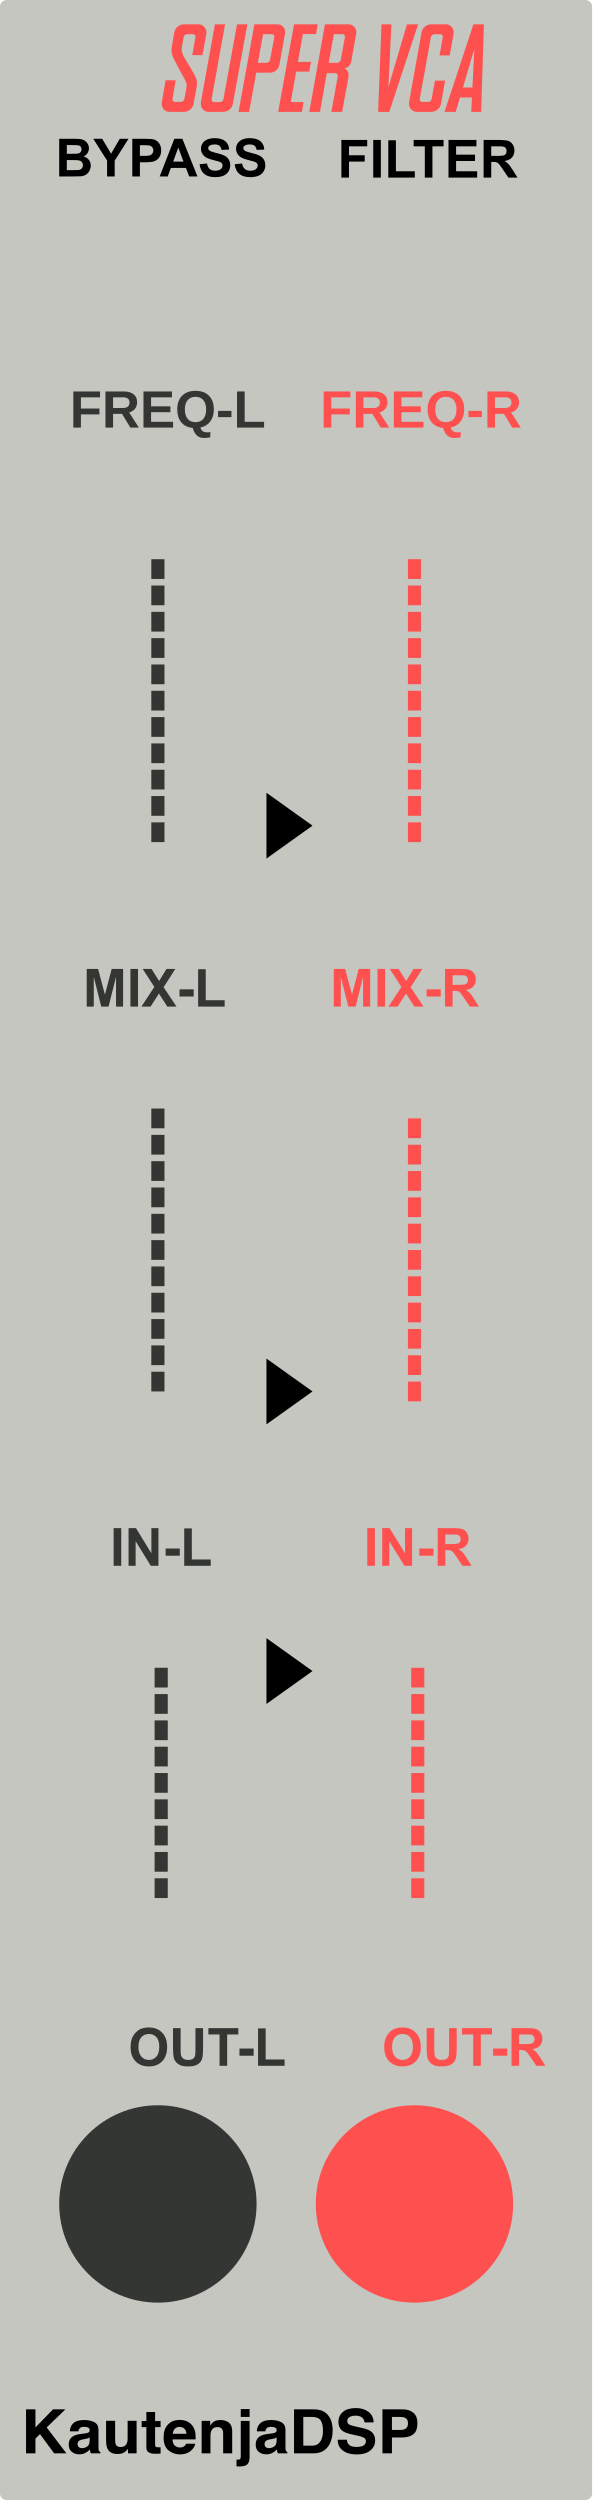
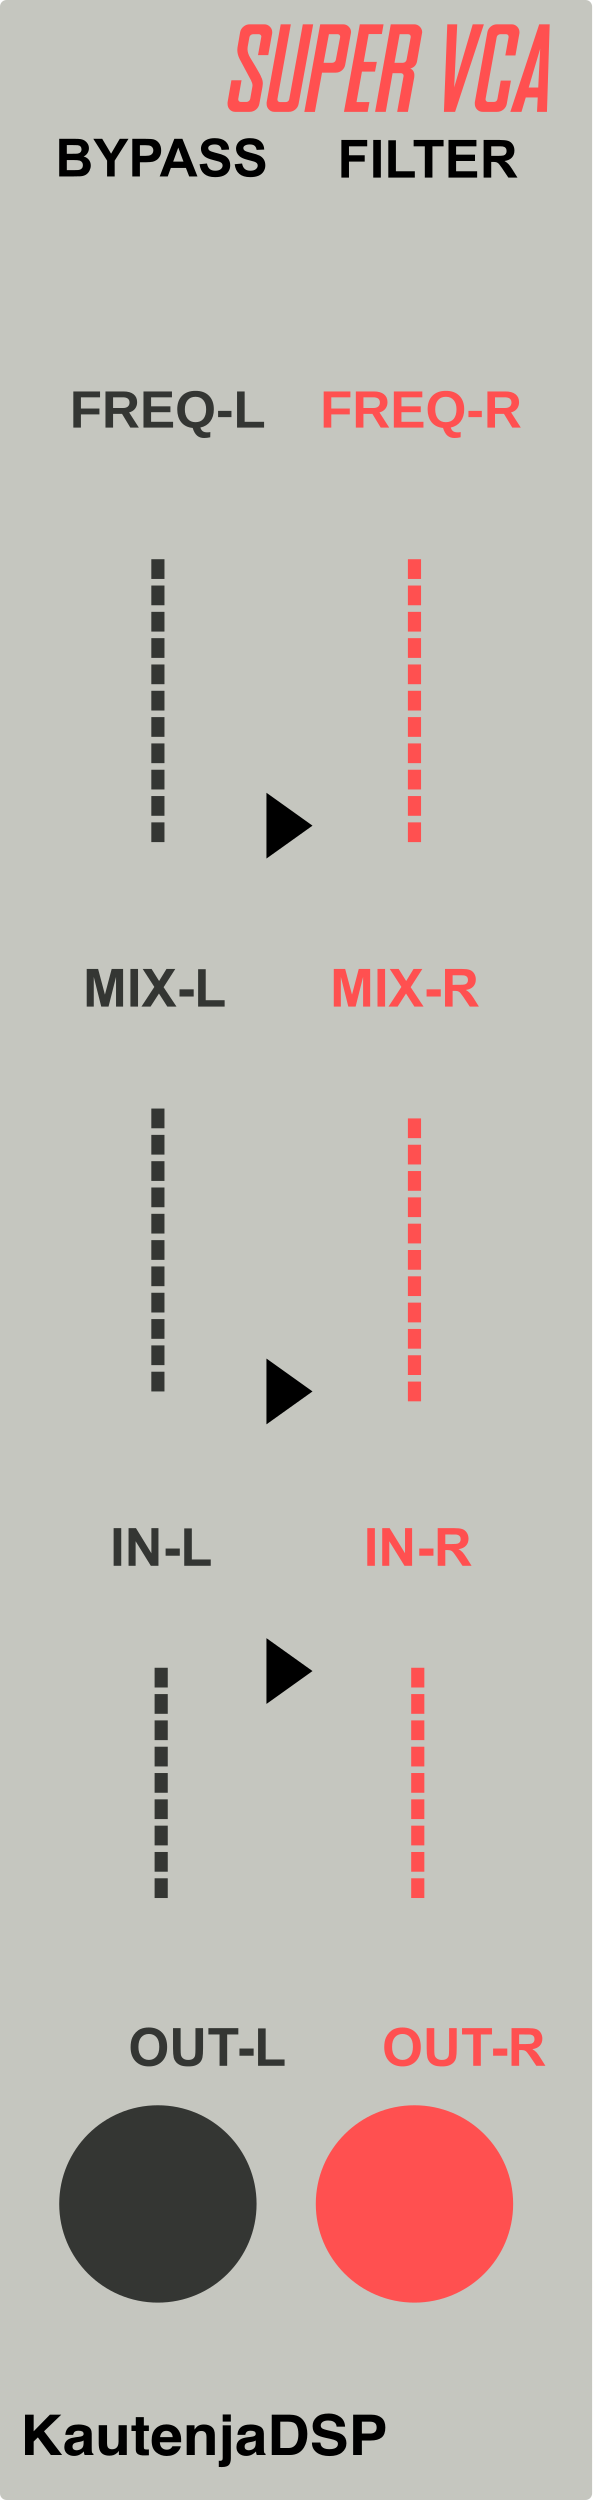
<svg xmlns="http://www.w3.org/2000/svg" width="90px" height="380px" viewBox="0 0 90 380" version="1.1">
  <g id="SuperVCA" stroke="none" stroke-width="1" fill="none" fill-rule="evenodd">
    <g id="bg" fill-rule="nonzero">
-       <g fill="#C5C6BF" id="Background">
-         <rect x="0" y="0" width="90" height="380" rx="1" />
-       </g>
-       <g id="Logo/Panel/LightMode" transform="translate(2, 364)" fill="#000000">
+       <rect id="Background" fill="#C5C6BF" x="0" y="0" width="90" height="380" rx="1" />
+       <g id="Logo/Panel/LightMode" transform="translate(2, 365)" fill="#000000">
        <g id="Logo/Print/LightMode" transform="translate(0, -0)">
-           <path d="M1.958,2.217 L3.386,2.217 L3.386,4.97 L6.067,2.217 L7.943,2.217 L5.096,4.97 L8.089,8.903 L6.223,8.903 L4.078,5.982 L3.386,6.667 L3.386,8.903 L1.958,8.903 L1.958,2.217 Z M11.628,6.499 C11.543,6.55 11.457,6.592 11.371,6.624 C11.284,6.655 11.166,6.685 11.015,6.712 L10.713,6.767 C10.431,6.815 10.228,6.874 10.106,6.944 C9.898,7.061 9.795,7.244 9.795,7.492 C9.795,7.713 9.858,7.873 9.985,7.971 C10.113,8.069 10.267,8.118 10.45,8.118 C10.739,8.118 11.005,8.037 11.248,7.873 C11.492,7.71 11.618,7.412 11.628,6.98 L11.628,6.499 Z M10.812,5.896 C11.061,5.865 11.238,5.828 11.345,5.782 C11.537,5.704 11.632,5.581 11.632,5.415 C11.632,5.212 11.559,5.072 11.413,4.995 C11.267,4.918 11.053,4.88 10.77,4.88 C10.453,4.88 10.228,4.955 10.096,5.106 C10.002,5.218 9.939,5.369 9.908,5.56 L8.612,5.56 C8.64,5.128 8.766,4.772 8.989,4.494 C9.344,4.058 9.953,3.841 10.817,3.841 C11.379,3.841 11.879,3.948 12.316,4.163 C12.752,4.378 12.971,4.783 12.971,5.379 L12.971,7.647 C12.971,7.804 12.974,7.994 12.98,8.218 C12.99,8.388 13.016,8.503 13.06,8.563 C13.104,8.623 13.17,8.673 13.258,8.713 L13.258,8.903 L11.797,8.903 C11.756,8.803 11.728,8.71 11.712,8.622 C11.697,8.534 11.684,8.434 11.675,8.323 C11.489,8.516 11.276,8.681 11.034,8.817 C10.745,8.977 10.418,9.057 10.054,9.057 C9.589,9.057 9.205,8.93 8.902,8.674 C8.598,8.419 8.447,8.056 8.447,7.588 C8.447,6.98 8.69,6.54 9.177,6.268 C9.444,6.119 9.837,6.014 10.355,5.95 L10.812,5.896 Z M15.501,3.959 L15.501,6.939 C15.501,7.22 15.536,7.432 15.605,7.574 C15.727,7.825 15.968,7.951 16.326,7.951 C16.785,7.951 17.099,7.772 17.268,7.415 C17.356,7.222 17.4,6.966 17.4,6.649 L17.4,3.959 L18.762,3.959 L18.762,8.903 L17.457,8.903 L17.457,8.205 L17.441,8.226 C17.424,8.25 17.398,8.288 17.363,8.341 C17.312,8.416 17.253,8.483 17.184,8.54 C16.973,8.722 16.77,8.846 16.573,8.912 C16.377,8.979 16.147,9.012 15.883,9.012 C15.123,9.012 14.611,8.749 14.347,8.223 C14.199,7.932 14.125,7.505 14.125,6.939 L14.125,3.959 L15.501,3.959 Z M19.53,4.925 L19.53,4.004 L20.247,4.004 L20.247,2.625 L21.576,2.625 L21.576,4.004 L22.41,4.004 L22.41,4.925 L21.576,4.925 L21.576,7.538 C21.576,7.74 21.602,7.867 21.656,7.917 C21.709,7.966 21.872,7.991 22.146,7.991 C22.187,7.991 22.23,7.991 22.275,7.989 C22.321,7.988 22.366,7.985 22.41,7.982 L22.41,8.949 L21.774,8.971 C21.139,8.992 20.705,8.887 20.473,8.654 C20.322,8.506 20.247,8.277 20.247,7.969 L20.247,4.925 L19.53,4.925 Z M25.298,4.893 C24.987,4.893 24.746,4.987 24.575,5.174 C24.404,5.362 24.296,5.616 24.252,5.936 L26.34,5.936 C26.318,5.595 26.21,5.335 26.017,5.159 C25.824,4.982 25.584,4.893 25.298,4.893 Z M25.298,3.827 C25.726,3.827 26.111,3.904 26.453,4.058 C26.795,4.213 27.078,4.456 27.301,4.789 C27.502,5.082 27.633,5.422 27.692,5.809 C27.727,6.036 27.741,6.363 27.735,6.789 L24.219,6.789 C24.238,7.285 24.4,7.633 24.705,7.833 C24.89,7.957 25.113,8.019 25.374,8.019 C25.65,8.019 25.875,7.943 26.048,7.792 C26.142,7.71 26.225,7.597 26.297,7.452 L27.669,7.452 C27.634,7.745 27.476,8.043 27.193,8.345 C26.753,8.826 26.137,9.067 25.346,9.067 C24.692,9.067 24.116,8.864 23.616,8.459 C23.117,8.053 22.867,7.394 22.867,6.481 C22.867,5.625 23.092,4.969 23.543,4.512 C23.994,4.055 24.579,3.827 25.298,3.827 Z M31.486,3.841 C32.017,3.841 32.451,3.975 32.789,4.242 C33.127,4.51 33.295,4.954 33.295,5.574 L33.295,8.903 L31.919,8.903 L31.919,5.896 C31.919,5.636 31.883,5.436 31.811,5.297 C31.679,5.043 31.428,4.916 31.057,4.916 C30.601,4.916 30.289,5.102 30.119,5.474 C30.031,5.67 29.987,5.921 29.987,6.227 L29.987,8.903 L28.649,8.903 L28.649,3.968 L29.945,3.968 L29.945,4.689 C30.118,4.435 30.281,4.252 30.435,4.14 C30.711,3.941 31.062,3.841 31.486,3.841 Z M35.939,3.369 L34.596,3.369 L34.596,2.176 L35.939,2.176 L35.939,3.369 Z M33.95,10.886 L33.95,9.851 L34.098,9.862 L34.098,9.862 L34.111,9.863 C34.142,9.864 34.17,9.865 34.196,9.865 C34.327,9.865 34.427,9.834 34.495,9.772 C34.562,9.71 34.596,9.59 34.596,9.411 L34.596,3.981 L35.939,3.981 L35.939,9.434 C35.939,9.933 35.837,10.302 35.633,10.541 C35.435,10.772 35.054,10.891 34.488,10.899 L34.431,10.899 C34.408,10.899 34.378,10.899 34.342,10.898 L34.048,10.888 C34.017,10.887 33.985,10.886 33.95,10.886 Z M40.048,6.499 C39.964,6.55 39.878,6.592 39.792,6.624 C39.705,6.655 39.587,6.685 39.436,6.712 L39.134,6.767 C38.851,6.815 38.649,6.874 38.526,6.944 C38.319,7.061 38.215,7.244 38.215,7.492 C38.215,7.713 38.279,7.873 38.406,7.971 C38.533,8.069 38.688,8.118 38.87,8.118 C39.159,8.118 39.426,8.037 39.669,7.873 C39.912,7.71 40.039,7.412 40.048,6.98 L40.048,6.499 Z M39.233,5.896 C39.481,5.865 39.659,5.828 39.766,5.782 C39.957,5.704 40.053,5.581 40.053,5.415 C40.053,5.212 39.98,5.072 39.834,4.995 C39.688,4.918 39.473,4.88 39.191,4.88 C38.873,4.88 38.649,4.955 38.517,5.106 C38.423,5.218 38.36,5.369 38.328,5.56 L37.032,5.56 C37.061,5.128 37.186,4.772 37.409,4.494 C37.764,4.058 38.374,3.841 39.238,3.841 C39.8,3.841 40.3,3.948 40.736,4.163 C41.173,4.378 41.391,4.783 41.391,5.379 L41.391,7.647 C41.391,7.804 41.395,7.994 41.401,8.218 C41.41,8.388 41.437,8.503 41.481,8.563 C41.525,8.623 41.591,8.673 41.679,8.713 L41.679,8.903 L40.218,8.903 C40.177,8.803 40.149,8.71 40.133,8.622 C40.117,8.534 40.105,8.434 40.095,8.323 C39.91,8.516 39.696,8.681 39.455,8.817 C39.166,8.977 38.839,9.057 38.474,9.057 C38.009,9.057 37.625,8.93 37.322,8.674 C37.019,8.419 36.867,8.056 36.867,7.588 C36.867,6.98 37.111,6.54 37.598,6.268 C37.865,6.119 38.258,6.014 38.776,5.95 L39.233,5.896 Z M44.101,3.378 L44.101,7.742 L45.439,7.742 C46.124,7.742 46.602,7.417 46.872,6.767 C47.02,6.41 47.093,5.985 47.093,5.492 C47.093,4.811 46.983,4.289 46.761,3.925 C46.54,3.56 46.099,3.378 45.439,3.378 L44.101,3.378 Z M45.684,2.217 C46.115,2.223 46.473,2.271 46.759,2.362 C47.246,2.516 47.64,2.799 47.942,3.21 C48.184,3.543 48.349,3.903 48.436,4.29 C48.524,4.677 48.568,5.046 48.568,5.397 C48.568,6.286 48.383,7.039 48.012,7.656 C47.51,8.487 46.734,8.903 45.684,8.903 L42.692,8.903 L42.692,2.217 L45.684,2.217 Z M50.713,6.839 C50.757,7.145 50.843,7.373 50.972,7.524 C51.207,7.799 51.611,7.937 52.183,7.937 C52.525,7.937 52.803,7.901 53.017,7.828 C53.422,7.689 53.625,7.43 53.625,7.052 C53.625,6.832 53.524,6.661 53.323,6.54 C53.132,6.428 52.838,6.328 52.44,6.241 L51.641,6.068 C50.918,5.911 50.419,5.74 50.142,5.555 C49.674,5.247 49.44,4.765 49.44,4.108 C49.44,3.51 49.666,3.012 50.119,2.616 C50.571,2.22 51.236,2.022 52.112,2.022 C52.844,2.022 53.469,2.208 53.985,2.582 C54.502,2.955 54.773,3.497 54.798,4.208 L53.403,4.208 C53.378,3.806 53.196,3.52 52.857,3.351 C52.631,3.239 52.349,3.183 52.013,3.183 C51.639,3.183 51.341,3.256 51.118,3.401 C50.895,3.546 50.783,3.748 50.783,4.009 C50.783,4.237 50.883,4.41 51.084,4.527 L51.113,4.544 C51.249,4.619 51.532,4.707 51.963,4.808 L53.215,5.097 C53.74,5.218 54.135,5.38 54.402,5.583 C54.817,5.897 55.024,6.352 55.024,6.948 C55.024,7.559 54.782,8.066 54.296,8.47 C53.811,8.874 53.125,9.076 52.239,9.076 C51.335,9.076 50.623,8.877 50.105,8.479 C49.586,8.081 49.327,7.535 49.327,6.839 L50.713,6.839 Z M60.01,4.344 C60.01,3.996 59.915,3.748 59.725,3.6 C59.535,3.452 59.269,3.378 58.926,3.378 L57.574,3.378 L57.574,5.347 L58.926,5.347 C59.269,5.347 59.535,5.267 59.725,5.106 C59.915,4.946 60.01,4.692 60.01,4.344 Z M61.448,4.335 C61.448,5.124 61.24,5.682 60.825,6.009 C60.411,6.336 59.819,6.499 59.049,6.499 L57.574,6.499 L57.574,8.903 L56.132,8.903 L56.132,2.217 L59.157,2.217 C59.855,2.217 60.411,2.389 60.825,2.734 C61.24,3.079 61.448,3.612 61.448,4.335 Z" id="KautenjaDSP" />
+           <path d="M1.802,2.032 L3.117,2.032 L3.117,4.556 L5.585,2.032 L7.312,2.032 L4.692,4.556 L7.447,8.161 L5.729,8.161 L3.755,5.483 L3.117,6.111 L3.117,8.161 L1.802,8.161 L1.802,2.032 Z M10.705,5.957 C10.627,6.005 10.548,6.043 10.468,6.072 C10.389,6.101 10.28,6.128 10.141,6.153 L9.863,6.203 C9.603,6.247 9.416,6.301 9.304,6.365 C9.113,6.473 9.017,6.641 9.017,6.868 C9.017,7.07 9.076,7.217 9.193,7.307 C9.31,7.397 9.452,7.442 9.62,7.442 C9.886,7.442 10.131,7.367 10.356,7.217 C10.58,7.068 10.696,6.795 10.705,6.398 L10.705,5.957 Z M9.954,5.404 C10.183,5.377 10.346,5.342 10.445,5.3 C10.621,5.228 10.709,5.116 10.709,4.964 C10.709,4.778 10.642,4.65 10.507,4.579 C10.373,4.508 10.176,4.473 9.915,4.473 C9.623,4.473 9.416,4.542 9.295,4.681 C9.208,4.783 9.15,4.922 9.121,5.097 L7.928,5.097 C7.954,4.7 8.07,4.374 8.275,4.119 C8.602,3.72 9.163,3.521 9.959,3.521 C10.476,3.521 10.936,3.619 11.338,3.816 C11.74,4.013 11.941,4.384 11.941,4.93 L11.941,7.009 C11.941,7.154 11.944,7.328 11.95,7.533 C11.959,7.689 11.983,7.794 12.024,7.849 C12.064,7.905 12.125,7.951 12.206,7.987 L12.206,8.161 L10.861,8.161 C10.823,8.07 10.797,7.984 10.783,7.903 C10.768,7.823 10.757,7.732 10.748,7.629 C10.578,7.806 10.381,7.958 10.158,8.082 C9.892,8.229 9.591,8.303 9.256,8.303 C8.828,8.303 8.474,8.186 8.195,7.951 C7.916,7.717 7.776,7.385 7.776,6.955 C7.776,6.398 8.001,5.995 8.449,5.745 C8.695,5.61 9.056,5.512 9.533,5.454 L9.954,5.404 Z M14.271,3.629 L14.271,6.361 C14.271,6.619 14.303,6.813 14.366,6.943 C14.479,7.173 14.701,7.288 15.03,7.288 C15.453,7.288 15.742,7.124 15.898,6.797 C15.979,6.62 16.019,6.386 16.019,6.095 L16.019,3.629 L17.273,3.629 L17.273,8.161 L16.071,8.161 L16.071,7.521 L16.056,7.541 C16.041,7.562 16.017,7.597 15.985,7.646 C15.938,7.715 15.883,7.776 15.82,7.829 C15.626,7.995 15.439,8.109 15.258,8.17 C15.077,8.231 14.865,8.261 14.622,8.261 C13.923,8.261 13.451,8.02 13.208,7.538 C13.072,7.271 13.004,6.879 13.004,6.361 L13.004,3.629 L14.271,3.629 Z M17.98,4.514 L17.98,3.67 L18.64,3.67 L18.64,2.406 L19.863,2.406 L19.863,3.67 L20.631,3.67 L20.631,4.514 L19.863,4.514 L19.863,6.91 C19.863,7.095 19.888,7.211 19.937,7.257 C19.986,7.303 20.137,7.325 20.388,7.325 C20.426,7.325 20.466,7.325 20.508,7.323 C20.549,7.322 20.591,7.32 20.631,7.317 L20.631,8.203 L20.045,8.224 C19.461,8.243 19.062,8.146 18.848,7.933 C18.709,7.797 18.64,7.587 18.64,7.305 L18.64,4.514 L17.98,4.514 Z M23.291,4.485 C23.004,4.485 22.782,4.571 22.625,4.743 C22.467,4.915 22.368,5.148 22.327,5.442 L24.249,5.442 C24.229,5.129 24.13,4.891 23.952,4.729 C23.774,4.566 23.554,4.485 23.291,4.485 Z M23.291,3.508 C23.684,3.508 24.038,3.579 24.354,3.72 C24.669,3.862 24.929,4.085 25.134,4.39 C25.32,4.659 25.44,4.971 25.495,5.325 C25.526,5.533 25.539,5.833 25.534,6.224 L22.297,6.224 C22.314,6.678 22.463,6.997 22.744,7.18 C22.915,7.294 23.12,7.35 23.36,7.35 C23.615,7.35 23.821,7.281 23.98,7.143 C24.067,7.068 24.144,6.964 24.21,6.831 L25.473,6.831 C25.441,7.1 25.295,7.373 25.035,7.65 C24.63,8.091 24.063,8.311 23.334,8.311 C22.732,8.311 22.202,8.125 21.742,7.754 C21.282,7.382 21.052,6.778 21.052,5.941 C21.052,5.156 21.26,4.555 21.675,4.136 C22.09,3.717 22.628,3.508 23.291,3.508 Z M28.987,3.521 C29.476,3.521 29.876,3.643 30.187,3.889 C30.497,4.134 30.653,4.541 30.653,5.109 L30.653,8.161 L29.386,8.161 L29.386,5.404 C29.386,5.166 29.353,4.983 29.286,4.855 C29.165,4.623 28.933,4.506 28.592,4.506 C28.173,4.506 27.885,4.677 27.729,5.018 C27.648,5.198 27.607,5.428 27.607,5.708 L27.607,8.161 L26.375,8.161 L26.375,3.637 L27.568,3.637 L27.568,4.298 C27.727,4.065 27.878,3.898 28.02,3.795 C28.274,3.612 28.597,3.521 28.987,3.521 Z M33.087,3.088 L31.85,3.088 L31.85,1.995 L33.087,1.995 L33.087,3.088 Z M31.256,9.978 L31.256,9.03 L31.392,9.04 L31.392,9.04 L31.403,9.041 C31.432,9.042 31.458,9.043 31.482,9.043 C31.603,9.043 31.695,9.014 31.757,8.958 C31.819,8.901 31.85,8.791 31.85,8.627 L31.85,3.65 L33.087,3.65 L33.087,8.648 C33.087,9.105 32.993,9.443 32.805,9.662 C32.623,9.874 32.272,9.984 31.751,9.991 L31.699,9.991 C31.677,9.991 31.65,9.99 31.616,9.99 L31.346,9.981 C31.317,9.98 31.287,9.979 31.256,9.978 Z M36.87,5.957 C36.792,6.005 36.713,6.043 36.633,6.072 C36.554,6.101 36.445,6.128 36.306,6.153 L36.028,6.203 C35.768,6.247 35.581,6.301 35.469,6.365 C35.278,6.473 35.182,6.641 35.182,6.868 C35.182,7.07 35.241,7.217 35.358,7.307 C35.475,7.397 35.618,7.442 35.785,7.442 C36.051,7.442 36.297,7.367 36.521,7.217 C36.745,7.068 36.861,6.795 36.87,6.398 L36.87,5.957 Z M36.119,5.404 C36.348,5.377 36.511,5.342 36.61,5.3 C36.786,5.228 36.874,5.116 36.874,4.964 C36.874,4.778 36.807,4.65 36.673,4.579 C36.538,4.508 36.341,4.473 36.08,4.473 C35.788,4.473 35.581,4.542 35.46,4.681 C35.373,4.783 35.315,4.922 35.286,5.097 L34.093,5.097 C34.119,4.7 34.235,4.374 34.44,4.119 C34.767,3.72 35.328,3.521 36.124,3.521 C36.641,3.521 37.101,3.619 37.503,3.816 C37.905,4.013 38.106,4.384 38.106,4.93 L38.106,7.009 C38.106,7.154 38.109,7.328 38.115,7.533 C38.124,7.689 38.148,7.794 38.189,7.849 C38.229,7.905 38.29,7.951 38.371,7.987 L38.371,8.161 L37.026,8.161 C36.988,8.07 36.962,7.984 36.948,7.903 C36.934,7.823 36.922,7.732 36.913,7.629 C36.743,7.806 36.546,7.958 36.323,8.082 C36.057,8.229 35.756,8.303 35.421,8.303 C34.993,8.303 34.639,8.186 34.36,7.951 C34.081,7.717 33.941,7.385 33.941,6.955 C33.941,6.398 34.166,5.995 34.614,5.745 C34.86,5.61 35.221,5.512 35.699,5.454 L36.119,5.404 Z M40.601,3.097 L40.601,7.097 L41.833,7.097 C42.464,7.097 42.903,6.799 43.152,6.203 C43.288,5.876 43.356,5.486 43.356,5.034 C43.356,4.411 43.254,3.932 43.05,3.598 C42.846,3.264 42.44,3.097 41.833,3.097 L40.601,3.097 Z M42.059,2.032 C42.455,2.038 42.785,2.082 43.048,2.165 C43.496,2.306 43.859,2.566 44.137,2.943 C44.359,3.248 44.511,3.577 44.592,3.932 C44.673,4.287 44.714,4.625 44.714,4.947 C44.714,5.762 44.543,6.452 44.202,7.018 C43.739,7.78 43.025,8.161 42.059,8.161 L39.304,8.161 L39.304,2.032 L42.059,2.032 Z M46.688,6.269 C46.728,6.549 46.808,6.759 46.926,6.897 C47.143,7.149 47.515,7.276 48.041,7.276 C48.357,7.276 48.613,7.242 48.809,7.176 C49.182,7.048 49.369,6.811 49.369,6.465 C49.369,6.262 49.276,6.106 49.091,5.995 C48.915,5.892 48.644,5.801 48.278,5.72 L47.542,5.562 C46.877,5.418 46.417,5.262 46.163,5.092 C45.732,4.81 45.516,4.368 45.516,3.766 C45.516,3.217 45.725,2.761 46.141,2.398 C46.558,2.035 47.169,1.853 47.976,1.853 C48.65,1.853 49.225,2.024 49.701,2.367 C50.177,2.709 50.426,3.206 50.449,3.857 L49.165,3.857 C49.142,3.489 48.974,3.227 48.662,3.072 C48.454,2.969 48.195,2.918 47.885,2.918 C47.541,2.918 47.266,2.984 47.061,3.117 C46.856,3.25 46.753,3.436 46.753,3.675 C46.753,3.884 46.845,4.042 47.03,4.15 L47.057,4.165 C47.181,4.234 47.442,4.315 47.839,4.407 L48.991,4.673 C49.475,4.783 49.839,4.932 50.085,5.117 C50.467,5.406 50.657,5.823 50.657,6.369 C50.657,6.929 50.434,7.394 49.987,7.764 C49.54,8.134 48.909,8.319 48.093,8.319 C47.26,8.319 46.605,8.137 46.128,7.772 C45.651,7.408 45.412,6.907 45.412,6.269 L46.688,6.269 Z M55.248,3.982 C55.248,3.663 55.16,3.436 54.985,3.3 C54.81,3.164 54.565,3.097 54.25,3.097 L53.005,3.097 L53.005,4.901 L54.25,4.901 C54.565,4.901 54.81,4.828 54.985,4.681 C55.16,4.534 55.248,4.301 55.248,3.982 Z M56.571,3.974 C56.571,4.697 56.38,5.209 55.998,5.508 C55.616,5.808 55.071,5.957 54.362,5.957 L53.005,5.957 L53.005,8.161 L51.677,8.161 L51.677,2.032 L54.462,2.032 C55.104,2.032 55.616,2.19 55.998,2.506 C56.38,2.822 56.571,3.311 56.571,3.974 Z" id="KautenjaDSP" />
        </g>
      </g>
-       <path d="M25.172,12.204 L26.712,12.204 L26.211,15.052 L26.211,15.098 C26.211,15.203 26.248,15.296 26.323,15.376 C26.397,15.457 26.486,15.497 26.592,15.497 L27.445,15.497 C27.581,15.497 27.705,15.454 27.816,15.367 C27.934,15.274 28.005,15.163 28.03,15.033 L28.364,13.159 C28.376,13.104 28.382,13.045 28.382,12.983 C28.382,12.771 28.3,12.504 28.137,12.183 L26.425,8.975 L26.425,8.975 C26.19,8.511 26.072,8.057 26.072,7.611 L26.072,7.528 C26.072,7.423 26.081,7.314 26.1,7.203 L26.499,4.902 C26.561,4.556 26.734,4.268 27.018,4.04 C27.29,3.811 27.603,3.696 27.955,3.696 L30.182,3.696 C30.504,3.696 30.782,3.814 31.017,4.049 C31.258,4.284 31.379,4.575 31.379,4.921 C31.379,4.975 31.376,5.021 31.37,5.061 L30.776,8.381 L29.217,8.381 L29.709,5.635 C29.721,5.617 29.727,5.592 29.727,5.561 C29.727,5.468 29.687,5.382 29.607,5.301 C29.526,5.233 29.434,5.199 29.328,5.199 L28.475,5.199 C28.339,5.199 28.218,5.243 28.113,5.329 C28.008,5.41 27.943,5.512 27.918,5.635 L27.649,7.11 C27.631,7.222 27.621,7.336 27.621,7.454 C27.621,7.887 27.764,8.335 28.048,8.799 L28.831,10.095 C29.381,11.022 29.673,11.567 29.709,11.73 C29.87,12.027 29.95,12.352 29.95,12.705 C29.944,12.865 29.925,13.035 29.894,13.215 L29.421,15.785 C29.359,16.131 29.189,16.422 28.911,16.657 C28.633,16.886 28.314,17 27.955,17 L25.738,17 C25.41,17 25.135,16.882 24.912,16.647 C24.696,16.412 24.588,16.125 24.588,15.785 L24.588,15.571 L25.172,12.204 Z M32.668,3.696 L34.208,3.696 L32.167,15.07 L32.167,15.117 C32.167,15.222 32.201,15.315 32.269,15.395 C32.35,15.475 32.442,15.516 32.548,15.516 L33.401,15.516 C33.723,15.516 33.911,15.361 33.967,15.052 L36.027,3.696 L37.604,3.696 L35.386,15.803 C35.325,16.143 35.155,16.428 34.876,16.657 C34.598,16.886 34.279,17 33.921,17 L31.685,17 C31.369,17 31.097,16.882 30.868,16.647 C30.64,16.412 30.525,16.131 30.525,15.803 L30.525,15.571 L32.668,3.696 Z M38.671,3.696 L42.168,3.696 C42.496,3.696 42.777,3.817 43.012,4.058 C43.241,4.287 43.356,4.55 43.356,4.847 C43.356,4.9 43.352,4.958 43.343,5.02 L42.474,9.829 C42.413,10.181 42.246,10.472 41.973,10.701 C41.701,10.93 41.389,11.044 41.036,11.044 L38.949,11.044 L37.864,17.009 L36.259,17.009 L38.671,3.696 Z M40.498,9.541 C40.634,9.541 40.755,9.498 40.86,9.411 C40.959,9.331 41.021,9.226 41.046,9.096 L41.704,5.635 L41.704,5.58 C41.704,5.468 41.667,5.375 41.593,5.301 C41.519,5.233 41.429,5.199 41.324,5.199 L39.997,5.199 L39.19,9.541 L40.498,9.541 Z M44.692,3.696 L48.301,3.696 L48.041,5.181 L46.037,5.181 L45.285,9.402 L47.28,9.402 L47.002,10.886 L45.016,10.886 L44.191,15.516 L46.157,15.516 L45.888,17 L42.28,17 L44.692,3.696 Z M47.011,17 L49.395,3.696 L52.967,3.696 C53.289,3.696 53.567,3.814 53.802,4.049 C54.037,4.278 54.161,4.559 54.173,4.893 L53.394,9.309 C53.289,9.89 52.945,10.262 52.364,10.422 C52.58,10.503 52.744,10.645 52.856,10.849 C52.942,11.01 52.986,11.189 52.986,11.387 C52.986,11.431 52.983,11.477 52.976,11.526 L52.972,11.683 C52.971,11.704 52.969,11.723 52.967,11.74 L52.002,17 L50.369,17 L51.344,11.554 L51.344,11.508 C51.344,11.403 51.306,11.313 51.232,11.239 C51.158,11.165 51.068,11.127 50.963,11.127 L49.674,11.127 L48.635,17 L47.011,17 Z M49.961,9.541 L51.251,9.541 C51.387,9.541 51.507,9.495 51.613,9.402 C51.712,9.315 51.773,9.207 51.798,9.077 L52.429,5.635 L52.429,5.58 C52.429,5.468 52.392,5.375 52.318,5.301 C52.237,5.233 52.141,5.199 52.03,5.199 L50.75,5.199 L49.961,9.541 Z M57.986,3.696 L59.498,3.696 L59.034,13.28 L61.855,3.696 L63.552,3.696 L59.174,17 L57.476,17 L57.986,3.696 Z M67.783,3.696 C68.105,3.696 68.38,3.814 68.609,4.049 C68.844,4.284 68.961,4.571 68.961,4.912 C68.961,4.969 68.958,5.019 68.953,5.06 L68.349,8.428 L66.809,8.428 L67.31,5.635 L67.31,5.58 C67.31,5.468 67.273,5.375 67.198,5.301 C67.124,5.233 67.031,5.199 66.92,5.199 L66.057,5.199 C65.927,5.199 65.807,5.243 65.696,5.329 C65.59,5.41 65.525,5.512 65.501,5.635 L63.803,15.052 L63.803,15.098 C63.803,15.203 63.84,15.296 63.914,15.376 C63.989,15.457 64.081,15.497 64.193,15.497 L65.046,15.497 C65.368,15.497 65.556,15.342 65.612,15.033 L66.113,12.25 L67.662,12.25 L67.031,15.785 C66.97,16.131 66.796,16.422 66.512,16.657 C66.234,16.886 65.918,17 65.566,17 L63.348,17 C63.021,17 62.742,16.882 62.513,16.647 C62.285,16.406 62.17,16.119 62.17,15.785 L62.17,15.553 L64.081,4.902 C64.143,4.556 64.313,4.268 64.592,4.04 C64.87,3.811 65.182,3.696 65.529,3.696 L67.783,3.696 Z M73.553,3.696 L73.136,17 L71.624,17 L71.735,14.811 L69.917,14.811 L69.267,17 L67.57,17 L71.958,3.696 L73.553,3.696 Z M72.106,7.417 L70.362,13.308 L71.809,13.308 L72.106,7.417 Z" id="SuperVCA" fill="#FF5050" />
+       <path d="M35.172,12.204 L36.712,12.204 L36.211,15.052 L36.211,15.098 C36.211,15.203 36.248,15.296 36.323,15.376 C36.397,15.457 36.486,15.497 36.592,15.497 L37.445,15.497 C37.581,15.497 37.705,15.454 37.816,15.367 C37.934,15.274 38.005,15.163 38.03,15.033 L38.364,13.159 C38.376,13.104 38.382,13.045 38.382,12.983 C38.382,12.771 38.3,12.504 38.137,12.183 L36.425,8.975 L36.425,8.975 C36.19,8.511 36.072,8.057 36.072,7.611 L36.072,7.528 C36.072,7.423 36.081,7.314 36.1,7.203 L36.499,4.902 C36.561,4.556 36.734,4.268 37.018,4.04 C37.29,3.811 37.603,3.696 37.955,3.696 L40.182,3.696 C40.504,3.696 40.782,3.814 41.017,4.049 C41.258,4.284 41.379,4.575 41.379,4.921 C41.379,4.975 41.376,5.021 41.37,5.061 L40.776,8.381 L39.217,8.381 L39.709,5.635 C39.721,5.617 39.727,5.592 39.727,5.561 C39.727,5.468 39.687,5.382 39.607,5.301 C39.526,5.233 39.434,5.199 39.328,5.199 L38.475,5.199 C38.339,5.199 38.218,5.243 38.113,5.329 C38.008,5.41 37.943,5.512 37.918,5.635 L37.649,7.11 C37.631,7.222 37.621,7.336 37.621,7.454 C37.621,7.887 37.764,8.335 38.048,8.799 L38.831,10.095 C39.381,11.022 39.673,11.567 39.709,11.73 C39.87,12.027 39.95,12.352 39.95,12.705 C39.944,12.865 39.925,13.035 39.894,13.215 L39.421,15.785 C39.359,16.131 39.189,16.422 38.911,16.657 C38.633,16.886 38.314,17 37.955,17 L35.738,17 C35.41,17 35.135,16.882 34.912,16.647 C34.696,16.412 34.588,16.125 34.588,15.785 L34.588,15.571 L35.172,12.204 Z M42.668,3.696 L44.208,3.696 L42.167,15.07 L42.167,15.117 C42.167,15.222 42.201,15.315 42.269,15.395 C42.35,15.475 42.442,15.516 42.548,15.516 L43.401,15.516 C43.723,15.516 43.911,15.361 43.967,15.052 L46.027,3.696 L47.604,3.696 L45.386,15.803 C45.325,16.143 45.155,16.428 44.876,16.657 C44.598,16.886 44.279,17 43.921,17 L41.685,17 C41.369,17 41.097,16.882 40.868,16.647 C40.64,16.412 40.525,16.131 40.525,15.803 L40.525,15.571 L42.668,3.696 Z M48.671,3.696 L52.168,3.696 C52.496,3.696 52.777,3.817 53.012,4.058 C53.241,4.287 53.356,4.55 53.356,4.847 C53.356,4.9 53.352,4.958 53.343,5.02 L52.474,9.829 C52.413,10.181 52.246,10.472 51.973,10.701 C51.701,10.93 51.389,11.044 51.036,11.044 L48.949,11.044 L47.864,17.009 L46.259,17.009 L48.671,3.696 Z M50.498,9.541 C50.634,9.541 50.755,9.498 50.86,9.411 C50.959,9.331 51.021,9.226 51.046,9.096 L51.704,5.635 L51.704,5.58 C51.704,5.468 51.667,5.375 51.593,5.301 C51.519,5.233 51.429,5.199 51.324,5.199 L49.997,5.199 L49.19,9.541 L50.498,9.541 Z M54.692,3.696 L58.301,3.696 L58.041,5.181 L56.037,5.181 L55.285,9.402 L57.28,9.402 L57.002,10.886 L55.016,10.886 L54.191,15.516 L56.157,15.516 L55.888,17 L52.28,17 L54.692,3.696 Z M57.011,17 L59.395,3.696 L62.967,3.696 C63.289,3.696 63.567,3.814 63.802,4.049 C64.037,4.278 64.161,4.559 64.173,4.893 L63.394,9.309 C63.289,9.89 62.945,10.262 62.364,10.422 C62.58,10.503 62.744,10.645 62.856,10.849 C62.942,11.01 62.986,11.189 62.986,11.387 C62.986,11.431 62.983,11.477 62.976,11.526 L62.972,11.683 C62.971,11.704 62.969,11.723 62.967,11.74 L62.002,17 L60.369,17 L61.344,11.554 L61.344,11.508 C61.344,11.403 61.306,11.313 61.232,11.239 C61.158,11.165 61.068,11.127 60.963,11.127 L59.674,11.127 L58.635,17 L57.011,17 Z M59.961,9.541 L61.251,9.541 C61.387,9.541 61.507,9.495 61.613,9.402 C61.712,9.315 61.773,9.207 61.798,9.077 L62.429,5.635 L62.429,5.58 C62.429,5.468 62.392,5.375 62.318,5.301 C62.237,5.233 62.141,5.199 62.03,5.199 L60.75,5.199 L59.961,9.541 Z M67.986,3.696 L69.498,3.696 L69.034,13.28 L71.855,3.696 L73.552,3.696 L69.174,17 L67.476,17 L67.986,3.696 Z M77.783,3.696 C78.105,3.696 78.38,3.814 78.609,4.049 C78.844,4.284 78.961,4.571 78.961,4.912 C78.961,4.969 78.958,5.019 78.953,5.06 L78.349,8.428 L76.809,8.428 L77.31,5.635 L77.31,5.58 C77.31,5.468 77.273,5.375 77.198,5.301 C77.124,5.233 77.031,5.199 76.92,5.199 L76.057,5.199 C75.927,5.199 75.807,5.243 75.696,5.329 C75.59,5.41 75.525,5.512 75.501,5.635 L73.803,15.052 L73.803,15.098 C73.803,15.203 73.84,15.296 73.914,15.376 C73.989,15.457 74.081,15.497 74.193,15.497 L75.046,15.497 C75.368,15.497 75.556,15.342 75.612,15.033 L76.113,12.25 L77.662,12.25 L77.031,15.785 C76.97,16.131 76.796,16.422 76.512,16.657 C76.234,16.886 75.918,17 75.566,17 L73.348,17 C73.021,17 72.742,16.882 72.513,16.647 C72.285,16.406 72.17,16.119 72.17,15.785 L72.17,15.553 L74.081,4.902 C74.143,4.556 74.313,4.268 74.592,4.04 C74.87,3.811 75.182,3.696 75.529,3.696 L77.783,3.696 Z M83.553,3.696 L83.136,17 L81.624,17 L81.735,14.811 L79.917,14.811 L79.267,17 L77.57,17 L81.958,3.696 L83.553,3.696 Z M82.106,7.417 L80.362,13.308 L81.809,13.308 L82.106,7.417 Z" id="SuperVCA" fill="#FF5050" />
    </g>
    <g id="OUT" transform="translate(9, 303)">
      <g id="OUT-R" transform="translate(39, 0)" fill="#FF5050">
        <circle id="Oval" cx="15" cy="32" r="15" />
        <path d="M10.404,8.172 C10.404,7.589 10.492,7.099 10.666,6.703 C10.796,6.411 10.974,6.15 11.199,5.918 C11.424,5.686 11.671,5.514 11.939,5.402 C12.296,5.251 12.708,5.176 13.174,5.176 C14.018,5.176 14.693,5.437 15.199,5.961 C15.706,6.484 15.959,7.212 15.959,8.145 C15.959,9.069 15.708,9.792 15.205,10.314 C14.702,10.837 14.031,11.098 13.189,11.098 C12.338,11.098 11.661,10.838 11.158,10.318 C10.656,9.799 10.404,9.083 10.404,8.172 Z M11.596,8.133 C11.596,8.781 11.745,9.273 12.045,9.607 C12.344,9.942 12.725,10.109 13.186,10.109 C13.646,10.109 14.025,9.943 14.32,9.611 C14.616,9.279 14.764,8.781 14.764,8.117 C14.764,7.461 14.62,6.971 14.332,6.648 C14.044,6.326 13.662,6.164 13.186,6.164 C12.709,6.164 12.325,6.327 12.033,6.654 C11.742,6.981 11.596,7.474 11.596,8.133 Z M16.854,5.273 L18.01,5.273 L18.01,8.375 C18.01,8.867 18.024,9.186 18.053,9.332 C18.102,9.566 18.22,9.755 18.406,9.896 C18.592,10.038 18.847,10.109 19.17,10.109 C19.498,10.109 19.745,10.042 19.912,9.908 C20.079,9.774 20.179,9.609 20.213,9.414 C20.247,9.219 20.264,8.895 20.264,8.441 L20.264,5.273 L21.42,5.273 L21.42,8.281 C21.42,8.969 21.389,9.454 21.326,9.738 C21.264,10.022 21.148,10.262 20.98,10.457 C20.812,10.652 20.588,10.808 20.307,10.924 C20.025,11.04 19.658,11.098 19.205,11.098 C18.658,11.098 18.243,11.035 17.961,10.908 C17.678,10.782 17.455,10.618 17.291,10.416 C17.127,10.214 17.019,10.003 16.967,9.781 C16.891,9.453 16.854,8.969 16.854,8.328 L16.854,5.273 Z M23.928,11 L23.928,6.242 L22.229,6.242 L22.229,5.273 L26.779,5.273 L26.779,6.242 L25.084,6.242 L25.084,11 L23.928,11 Z M32.186,5.273 C32.798,5.273 33.242,5.325 33.52,5.428 C33.797,5.531 34.019,5.714 34.186,5.977 C34.352,6.24 34.436,6.54 34.436,6.879 C34.436,7.309 34.309,7.663 34.057,7.943 C33.804,8.223 33.426,8.4 32.924,8.473 C33.174,8.618 33.38,8.779 33.543,8.953 C33.706,9.128 33.925,9.437 34.201,9.883 L34.9,11 L33.518,11 L32.477,9.451 C32.289,9.179 32.154,8.999 32.072,8.912 C31.963,8.796 31.847,8.717 31.725,8.674 C31.627,8.639 31.483,8.619 31.293,8.612 L30.908,8.609 L30.908,11 L29.752,11 L29.752,5.273 L32.186,5.273 Z M29.107,8.375 L29.107,9.473 L26.951,9.473 L26.951,8.375 L29.107,8.375 Z M30.908,6.242 L30.908,7.695 L31.941,7.694 C32.393,7.69 32.68,7.667 32.803,7.625 C32.941,7.578 33.049,7.497 33.127,7.383 C33.205,7.268 33.244,7.125 33.244,6.953 C33.244,6.76 33.193,6.605 33.09,6.486 C32.987,6.368 32.842,6.293 32.654,6.262 C32.607,6.255 32.514,6.25 32.373,6.247 L32.259,6.245 L30.908,6.242 Z" fill-rule="nonzero" />
      </g>
      <g id="OUT-L" fill="#343633">
        <circle id="Oval-Copy" cx="15" cy="32" r="15" />
        <path d="M10.85,8.172 C10.85,7.589 10.937,7.099 11.111,6.703 C11.242,6.411 11.419,6.15 11.645,5.918 C11.87,5.686 12.117,5.514 12.385,5.402 C12.742,5.251 13.153,5.176 13.619,5.176 C14.463,5.176 15.138,5.437 15.645,5.961 C16.151,6.484 16.404,7.212 16.404,8.145 C16.404,9.069 16.153,9.792 15.65,10.314 C15.148,10.837 14.476,11.098 13.635,11.098 C12.783,11.098 12.106,10.838 11.604,10.318 C11.101,9.799 10.85,9.083 10.85,8.172 Z M12.041,8.133 C12.041,8.781 12.191,9.273 12.49,9.607 C12.79,9.942 13.17,10.109 13.631,10.109 C14.092,10.109 14.47,9.943 14.766,9.611 C15.061,9.279 15.209,8.781 15.209,8.117 C15.209,7.461 15.065,6.971 14.777,6.648 C14.49,6.326 14.107,6.164 13.631,6.164 C13.154,6.164 12.77,6.327 12.479,6.654 C12.187,6.981 12.041,7.474 12.041,8.133 Z M17.299,5.273 L18.455,5.273 L18.455,8.375 C18.455,8.867 18.469,9.186 18.498,9.332 C18.548,9.566 18.665,9.755 18.852,9.896 C19.038,10.038 19.292,10.109 19.615,10.109 C19.943,10.109 20.191,10.042 20.357,9.908 C20.524,9.774 20.624,9.609 20.658,9.414 C20.692,9.219 20.709,8.895 20.709,8.441 L20.709,5.273 L21.865,5.273 L21.865,8.281 C21.865,8.969 21.834,9.454 21.771,9.738 C21.709,10.022 21.594,10.262 21.426,10.457 C21.258,10.652 21.033,10.808 20.752,10.924 C20.471,11.04 20.104,11.098 19.65,11.098 C19.104,11.098 18.689,11.035 18.406,10.908 C18.124,10.782 17.9,10.618 17.736,10.416 C17.572,10.214 17.464,10.003 17.412,9.781 C17.337,9.453 17.299,8.969 17.299,8.328 L17.299,5.273 Z M24.373,11 L24.373,6.242 L22.674,6.242 L22.674,5.273 L27.225,5.273 L27.225,6.242 L25.529,6.242 L25.529,11 L24.373,11 Z M27.396,9.473 L27.396,8.375 L29.553,8.375 L29.553,9.473 L27.396,9.473 Z M30.225,11 L30.225,5.32 L31.381,5.32 L31.381,10.035 L34.256,10.035 L34.256,11 L30.225,11 Z" fill-rule="nonzero" />
      </g>
    </g>
    <g id="IN" transform="translate(8, 227)">
      <g id="IN-R" transform="translate(39, 0)" fill="#FF5050" fill-rule="nonzero">
        <path d="M17.5,26.5 L15.5,26.5 L15.5,29.5 L17.5,29.5 L17.5,26.5 Z M17.5,30.5 L15.5,30.5 L15.5,33.5 L17.5,33.5 L17.5,30.5 Z M17.5,34.5 L15.5,34.5 L15.5,37.5 L17.5,37.5 L17.5,34.5 Z M17.5,38.5 L15.5,38.5 L15.5,41.5 L17.5,41.5 L17.5,38.5 Z M17.5,42.5 L15.5,42.5 L15.5,45.5 L17.5,45.5 L17.5,42.5 Z M17.5,46.5 L15.5,46.5 L15.5,49.5 L17.5,49.5 L17.5,46.5 Z M17.5,50.5 L15.5,50.5 L15.5,53.5 L17.5,53.5 L17.5,50.5 Z M17.5,54.5 L15.5,54.5 L15.5,57.5 L17.5,57.5 L17.5,54.5 Z M17.5,58.5 L15.5,58.5 L15.5,61.5 L17.5,61.5 L17.5,58.5 Z" id="Line-Copy-7" />
        <path d="M8.826,11 L8.826,5.273 L9.982,5.273 L9.982,11 L8.826,11 Z M11.096,11 L11.096,5.273 L12.221,5.273 L14.564,9.098 L14.564,5.273 L15.639,5.273 L15.639,11 L14.479,11 L12.17,7.266 L12.17,11 L11.096,11 Z M21.963,5.273 C22.575,5.273 23.02,5.325 23.297,5.428 C23.574,5.531 23.796,5.714 23.963,5.977 C24.13,6.24 24.213,6.54 24.213,6.879 C24.213,7.309 24.087,7.663 23.834,7.943 C23.581,8.223 23.204,8.4 22.701,8.473 C22.951,8.618 23.158,8.779 23.32,8.953 C23.483,9.128 23.702,9.437 23.979,9.883 L24.678,11 L23.295,11 L22.459,9.754 C22.162,9.309 21.959,9.028 21.85,8.912 C21.74,8.796 21.624,8.717 21.502,8.674 C21.404,8.639 21.26,8.619 21.071,8.612 L20.686,8.609 L20.686,11 L19.529,11 L19.529,5.273 L21.963,5.273 Z M18.885,8.375 L18.885,9.473 L16.729,9.473 L16.729,8.375 L18.885,8.375 Z M20.686,6.242 L20.686,7.695 L21.718,7.694 C22.17,7.69 22.457,7.667 22.58,7.625 C22.718,7.578 22.826,7.497 22.904,7.383 C22.982,7.268 23.021,7.125 23.021,6.953 C23.021,6.76 22.97,6.605 22.867,6.486 C22.764,6.368 22.619,6.293 22.432,6.262 C22.385,6.255 22.291,6.25 22.15,6.247 L22.036,6.245 L20.686,6.242 Z" />
      </g>
      <polygon id="Triangle-Copy-6" fill="#000000" transform="translate(36, 27) scale(1, -1) rotate(-270) translate(-36, -27) " points="36 23.5 41 30.5 31 30.5" />
      <g id="IN-L" fill="#343633" fill-rule="nonzero">
        <path d="M17.5,26.5 L15.5,26.5 L15.5,29.5 L17.5,29.5 L17.5,26.5 Z M17.5,30.5 L15.5,30.5 L15.5,33.5 L17.5,33.5 L17.5,30.5 Z M17.5,34.5 L15.5,34.5 L15.5,37.5 L17.5,37.5 L17.5,34.5 Z M17.5,38.5 L15.5,38.5 L15.5,41.5 L17.5,41.5 L17.5,38.5 Z M17.5,42.5 L15.5,42.5 L15.5,45.5 L17.5,45.5 L17.5,42.5 Z M17.5,46.5 L15.5,46.5 L15.5,49.5 L17.5,49.5 L17.5,46.5 Z M17.5,50.5 L15.5,50.5 L15.5,53.5 L17.5,53.5 L17.5,50.5 Z M17.5,54.5 L15.5,54.5 L15.5,57.5 L17.5,57.5 L17.5,54.5 Z M17.5,58.5 L15.5,58.5 L15.5,61.5 L17.5,61.5 L17.5,58.5 Z" id="Line-Copy-5" />
        <path d="M9.271,11 L9.271,5.273 L10.428,5.273 L10.428,11 L9.271,11 Z M11.541,11 L11.541,5.273 L12.666,5.273 L15.01,9.098 L15.01,5.273 L16.084,5.273 L16.084,11 L14.924,11 L12.615,7.266 L12.615,11 L11.541,11 Z M17.174,9.473 L17.174,8.375 L19.33,8.375 L19.33,9.473 L17.174,9.473 Z M20.002,11 L20.002,5.32 L21.158,5.32 L21.158,10.035 L24.033,10.035 L24.033,11 L20.002,11 Z" />
      </g>
    </g>
    <g id="MIX" transform="translate(7, 142)">
      <g id="MIX-R" transform="translate(38, 0)" fill="#FF5050" fill-rule="nonzero">
        <path d="M19,28 L17,28 L17,31 L19,31 L19,28 Z M19,32 L17,32 L17,35 L19,35 L19,32 Z M19,36 L17,36 L17,39 L19,39 L19,36 Z M19,40 L17,40 L17,43 L19,43 L19,40 Z M19,44 L17,44 L17,47 L19,47 L19,44 Z M19,48 L17,48 L17,51 L19,51 L19,48 Z M19,52 L17,52 L17,55 L19,55 L19,52 Z M19,56 L17,56 L17,59 L19,59 L19,56 Z M19,60 L17,60 L17,63 L19,63 L19,60 Z M19,64 L17,64 L17,67 L19,67 L19,64 Z M19,68 L17,68 L17,71 L19,71 L19,68 Z" id="Line" />
        <path d="M5.734,11 L5.734,5.273 L7.465,5.273 L8.504,9.18 L9.531,5.273 L11.266,5.273 L11.266,11 L10.191,11 L10.191,6.492 L9.055,11 L7.941,11 L6.809,6.492 L6.809,11 L5.734,11 Z M12.379,11 L12.379,5.273 L13.535,5.273 L13.535,11 L12.379,11 Z M14.055,11 L16.012,8.012 L14.238,5.273 L15.59,5.273 L16.738,7.113 L17.863,5.273 L19.203,5.273 L17.422,8.055 L19.379,11 L17.984,11 L16.715,9.02 L15.441,11 L14.055,11 Z M25.074,5.273 C25.686,5.273 26.131,5.325 26.408,5.428 C26.686,5.531 26.908,5.714 27.074,5.977 C27.241,6.24 27.324,6.54 27.324,6.879 C27.324,7.309 27.198,7.663 26.945,7.943 C26.693,8.223 26.315,8.4 25.812,8.473 C26.063,8.618 26.269,8.779 26.432,8.953 C26.571,9.103 26.752,9.352 26.975,9.7 L27.789,11 L26.406,11 L25.365,9.451 C25.178,9.179 25.043,8.999 24.961,8.912 C24.852,8.796 24.736,8.717 24.613,8.674 C24.515,8.639 24.372,8.619 24.182,8.612 L23.797,8.609 L23.797,11 L22.641,11 L22.641,5.273 L25.074,5.273 Z M21.996,8.375 L21.996,9.473 L19.84,9.473 L19.84,8.375 L21.996,8.375 Z M23.797,6.242 L23.797,7.695 L24.83,7.694 C25.281,7.69 25.569,7.667 25.691,7.625 C25.829,7.578 25.937,7.497 26.016,7.383 C26.094,7.268 26.133,7.125 26.133,6.953 C26.133,6.76 26.081,6.605 25.979,6.486 C25.876,6.368 25.73,6.293 25.543,6.262 C25.496,6.255 25.402,6.25 25.262,6.247 L25.147,6.245 L23.797,6.242 Z" />
      </g>
      <polygon id="Triangle-Copy-7" fill="#000000" transform="translate(37, 69.5) scale(1, -1) rotate(-270) translate(-37, -69.5) " points="37 66 42 73 32 73" />
      <g id="MIX-L" fill="#343633" fill-rule="nonzero">
        <path d="M18,26.5 L16,26.5 L16,29.5 L18,29.5 L18,26.5 Z M18,30.5 L16,30.5 L16,33.5 L18,33.5 L18,30.5 Z M18,34.5 L16,34.5 L16,37.5 L18,37.5 L18,34.5 Z M18,38.5 L16,38.5 L16,41.5 L18,41.5 L18,38.5 Z M18,42.5 L16,42.5 L16,45.5 L18,45.5 L18,42.5 Z M18,46.5 L16,46.5 L16,49.5 L18,49.5 L18,46.5 Z M18,50.5 L16,50.5 L16,53.5 L18,53.5 L18,50.5 Z M18,54.5 L16,54.5 L16,57.5 L18,57.5 L18,54.5 Z M18,58.5 L16,58.5 L16,61.5 L18,61.5 L18,58.5 Z M18,62.5 L16,62.5 L16,65.5 L18,65.5 L18,62.5 Z M18,66.5 L16,66.5 L16,69.5 L18,69.5 L18,66.5 Z" id="Line-Copy" />
        <path d="M6.18,11 L6.18,5.273 L7.91,5.273 L8.949,9.18 L9.977,5.273 L11.711,5.273 L11.711,11 L10.637,11 L10.637,6.492 L9.5,11 L8.387,11 L7.254,6.492 L7.254,11 L6.18,11 Z M12.824,11 L12.824,5.273 L13.98,5.273 L13.98,11 L12.824,11 Z M14.5,11 L16.457,8.012 L14.684,5.273 L16.035,5.273 L17.184,7.113 L18.309,5.273 L19.648,5.273 L17.867,8.055 L19.824,11 L18.43,11 L17.16,9.02 L15.887,11 L14.5,11 Z M20.285,9.473 L20.285,8.375 L22.441,8.375 L22.441,9.473 L20.285,9.473 Z M23.113,11 L23.113,5.32 L24.27,5.32 L24.27,10.035 L27.145,10.035 L27.145,11 L23.113,11 Z" />
      </g>
    </g>
    <g id="FREQ" transform="translate(9, 58)">
      <g id="FREQ-R" transform="translate(32, 0)" fill="#FF5050">
        <path d="M23,27 L21,27 L21,30 L23,30 L23,27 Z M23,31 L21,31 L21,34 L23,34 L23,31 Z M23,35 L21,35 L21,38 L23,38 L23,35 Z M23,39 L21,39 L21,42 L23,42 L23,39 Z M23,43 L21,43 L21,46 L23,46 L23,43 Z M23,47 L21,47 L21,50 L23,50 L23,47 Z M23,51 L21,51 L21,54 L23,54 L23,51 Z M23,55 L21,55 L21,58 L23,58 L23,55 Z M23,59 L21,59 L21,62 L23,62 L23,59 Z M23,63 L21,63 L21,66 L23,66 L23,63 Z M23,67 L21,67 L21,70 L23,70 L23,67 Z" id="Line" fill-rule="nonzero" />
        <text font-family="Arial-BoldMT, Arial" font-size="8" font-weight="bold">
          <tspan x="7.668" y="7">FREQ-R</tspan>
        </text>
      </g>
      <polygon id="Triangle-Copy-7" fill="#000000" transform="translate(35, 67.5) scale(1, -1) rotate(-270) translate(-35, -67.5) " points="35 64 40 71 30 71" />
      <g id="FREQ-L" fill="#343633">
        <path d="M16,27 L14,27 L14,30 L16,30 L16,27 Z M16,31 L14,31 L14,34 L16,34 L16,31 Z M16,35 L14,35 L14,38 L16,38 L16,35 Z M16,39 L14,39 L14,42 L16,42 L16,39 Z M16,43 L14,43 L14,46 L16,46 L16,43 Z M16,47 L14,47 L14,50 L16,50 L16,47 Z M16,51 L14,51 L14,54 L16,54 L16,51 Z M16,55 L14,55 L14,58 L16,58 L16,55 Z M16,59 L14,59 L14,62 L16,62 L16,59 Z M16,63 L14,63 L14,66 L16,66 L16,63 Z M16,67 L14,67 L14,70 L16,70 L16,67 Z" id="Line" fill-rule="nonzero" />
        <text font-family="Arial-BoldMT, Arial" font-size="8" font-weight="bold">
          <tspan x="1.613" y="7">FREQ-L</tspan>
        </text>
      </g>
    </g>
    <g id="Filter-Mode" transform="translate(43, 16)" fill="#000000" fill-rule="nonzero">
      <path d="M8.889,11 L8.889,5.273 L12.814,5.273 L12.814,6.242 L10.045,6.242 L10.045,7.598 L12.436,7.598 L12.436,8.566 L10.045,8.566 L10.045,11 L8.889,11 Z M13.732,11 L13.732,5.273 L14.889,5.273 L14.889,11 L13.732,11 Z M16.021,11 L16.021,5.32 L17.178,5.32 L17.178,10.035 L20.053,10.035 L20.053,11 L16.021,11 Z M21.572,11 L21.572,6.242 L19.873,6.242 L19.873,5.273 L24.424,5.273 L24.424,6.242 L22.729,6.242 L22.729,11 L21.572,11 Z M29.416,5.273 L29.416,6.242 L26.326,6.242 L26.326,7.512 L29.201,7.512 L29.201,8.477 L26.326,8.477 L26.326,10.035 L29.525,10.035 L29.525,11 L25.17,11 L25.17,5.273 L29.416,5.273 Z M32.943,5.273 C33.555,5.273 34,5.325 34.277,5.428 C34.555,5.531 34.777,5.714 34.943,5.977 C35.11,6.24 35.193,6.54 35.193,6.879 C35.193,7.309 35.067,7.663 34.814,7.943 C34.562,8.223 34.184,8.4 33.682,8.473 C33.932,8.618 34.138,8.779 34.301,8.953 C34.44,9.103 34.621,9.352 34.844,9.7 L35.658,11 L34.275,11 L33.234,9.451 C33.047,9.179 32.912,8.999 32.83,8.912 C32.721,8.796 32.605,8.717 32.482,8.674 C32.385,8.639 32.241,8.619 32.051,8.612 L31.666,8.609 L31.666,11 L30.51,11 L30.51,5.273 L32.943,5.273 Z M31.666,6.242 L31.666,7.695 L32.699,7.694 C33.151,7.69 33.438,7.667 33.561,7.625 C33.699,7.578 33.807,7.497 33.885,7.383 C33.963,7.268 34.002,7.125 34.002,6.953 C34.002,6.76 33.951,6.605 33.848,6.486 C33.745,6.368 33.6,6.293 33.412,6.262 C33.365,6.255 33.271,6.25 33.131,6.247 L33.017,6.245 L31.666,6.242 Z" id="FILTER" />
    </g>
    <g id="Bypass" transform="translate(3, 16)" fill="#000000" fill-rule="nonzero">
      <path d="M6,10.824 L6,5.098 L8.289,5.098 C8.742,5.098 9.08,5.117 9.303,5.154 C9.525,5.192 9.725,5.271 9.9,5.391 C10.076,5.51 10.223,5.67 10.34,5.869 C10.457,6.068 10.516,6.292 10.516,6.539 C10.516,6.807 10.443,7.053 10.299,7.277 C10.154,7.501 9.958,7.669 9.711,7.781 C10.06,7.883 10.328,8.056 10.516,8.301 C10.703,8.546 10.797,8.833 10.797,9.164 C10.797,9.424 10.736,9.678 10.615,9.924 C10.494,10.17 10.329,10.367 10.119,10.514 C9.91,10.661 9.651,10.751 9.344,10.785 L9.195,10.797 C8.954,10.811 8.539,10.82 7.949,10.824 L6,10.824 Z M7.156,6.051 L7.156,7.375 L8.349,7.372 C8.551,7.369 8.686,7.364 8.754,7.355 C8.952,7.332 9.107,7.264 9.221,7.15 C9.334,7.037 9.391,6.888 9.391,6.703 C9.391,6.526 9.342,6.382 9.244,6.271 C9.146,6.161 9.001,6.094 8.809,6.07 C8.707,6.059 8.435,6.052 7.994,6.051 L7.156,6.051 Z M7.156,8.328 L7.156,9.859 L8.227,9.859 C8.643,9.859 8.908,9.848 9.02,9.824 C9.191,9.793 9.331,9.717 9.439,9.596 C9.548,9.475 9.602,9.313 9.602,9.109 C9.602,8.937 9.56,8.792 9.477,8.672 C9.393,8.552 9.273,8.465 9.115,8.41 C8.958,8.355 8.616,8.328 8.09,8.328 L7.156,8.328 Z M13.277,10.824 L13.277,8.414 L11.18,5.098 L12.535,5.098 L13.883,7.363 L15.203,5.098 L16.535,5.098 L14.43,8.422 L14.43,10.824 L13.277,10.824 Z M17.109,10.824 L17.109,5.098 L18.965,5.098 C19.668,5.098 20.126,5.126 20.34,5.184 C20.668,5.27 20.943,5.456 21.164,5.744 C21.385,6.032 21.496,6.404 21.496,6.859 C21.496,7.211 21.432,7.507 21.305,7.746 C21.177,7.986 21.015,8.174 20.818,8.311 C20.622,8.447 20.422,8.538 20.219,8.582 C19.982,8.629 19.655,8.656 19.236,8.662 L18.266,8.664 L18.266,10.824 L17.109,10.824 Z M18.266,6.066 L18.266,7.691 L18.898,7.691 L19.212,7.686 C19.497,7.675 19.697,7.646 19.812,7.602 C19.966,7.542 20.087,7.448 20.174,7.32 C20.261,7.193 20.305,7.044 20.305,6.875 C20.305,6.667 20.243,6.495 20.121,6.359 C19.999,6.224 19.844,6.139 19.656,6.105 C19.538,6.083 19.317,6.07 18.994,6.067 L18.266,6.066 Z M27.016,10.824 L25.758,10.824 L25.258,9.523 L22.969,9.523 L22.496,10.824 L21.27,10.824 L23.5,5.098 L24.723,5.098 L27.016,10.824 Z M24.887,8.559 L24.098,6.434 L23.324,8.559 L24.887,8.559 Z M27.336,8.961 L28.461,8.852 C28.529,9.229 28.666,9.507 28.873,9.684 C29.08,9.861 29.359,9.949 29.711,9.949 C30.083,9.949 30.364,9.87 30.553,9.713 C30.742,9.555 30.836,9.371 30.836,9.16 C30.836,9.025 30.796,8.91 30.717,8.814 C30.637,8.719 30.499,8.637 30.301,8.566 C30.165,8.52 29.857,8.436 29.375,8.316 C28.755,8.163 28.32,7.974 28.07,7.75 C27.719,7.435 27.543,7.051 27.543,6.598 C27.543,6.306 27.626,6.033 27.791,5.779 C27.956,5.525 28.195,5.332 28.506,5.199 C28.817,5.066 29.193,5 29.633,5 C30.352,5 30.893,5.158 31.256,5.473 C31.619,5.788 31.81,6.208 31.828,6.734 L30.672,6.785 C30.622,6.491 30.516,6.279 30.354,6.15 C30.191,6.021 29.947,5.957 29.621,5.957 C29.285,5.957 29.022,6.026 28.832,6.164 C28.71,6.253 28.648,6.371 28.648,6.52 C28.648,6.655 28.706,6.771 28.82,6.867 C28.95,6.976 29.244,7.089 29.703,7.206 L29.883,7.25 C30.445,7.383 30.861,7.52 31.131,7.662 C31.4,7.804 31.611,7.998 31.764,8.244 C31.916,8.49 31.992,8.794 31.992,9.156 C31.992,9.484 31.901,9.792 31.719,10.078 C31.536,10.365 31.279,10.577 30.945,10.717 C30.612,10.856 30.197,10.926 29.699,10.926 C28.975,10.926 28.419,10.758 28.031,10.424 C27.643,10.089 27.411,9.602 27.336,8.961 Z M32.672,8.961 L33.797,8.852 C33.865,9.229 34.002,9.507 34.209,9.684 C34.416,9.861 34.695,9.949 35.047,9.949 C35.419,9.949 35.7,9.87 35.889,9.713 C36.077,9.555 36.172,9.371 36.172,9.16 C36.172,9.025 36.132,8.91 36.053,8.814 C35.973,8.719 35.835,8.637 35.637,8.566 C35.501,8.52 35.193,8.436 34.711,8.316 C34.091,8.163 33.656,7.974 33.406,7.75 C33.055,7.435 32.879,7.051 32.879,6.598 C32.879,6.306 32.962,6.033 33.127,5.779 C33.292,5.525 33.531,5.332 33.842,5.199 C34.153,5.066 34.529,5 34.969,5 C35.688,5 36.229,5.158 36.592,5.473 C36.955,5.788 37.146,6.208 37.164,6.734 L36.008,6.785 C35.958,6.491 35.852,6.279 35.689,6.15 C35.527,6.021 35.283,5.957 34.957,5.957 C34.621,5.957 34.358,6.026 34.168,6.164 C34.046,6.253 33.984,6.371 33.984,6.52 C33.984,6.655 34.042,6.771 34.156,6.867 C34.286,6.976 34.58,7.089 35.039,7.206 L35.219,7.25 C35.781,7.383 36.197,7.52 36.467,7.662 C36.736,7.804 36.947,7.998 37.1,8.244 C37.252,8.49 37.328,8.794 37.328,9.156 C37.328,9.484 37.237,9.792 37.055,10.078 C36.872,10.365 36.615,10.577 36.281,10.717 C35.948,10.856 35.533,10.926 35.035,10.926 C34.311,10.926 33.755,10.758 33.367,10.424 C32.979,10.089 32.747,9.602 32.672,8.961 Z" id="BYPASS" />
    </g>
  </g>
</svg>
